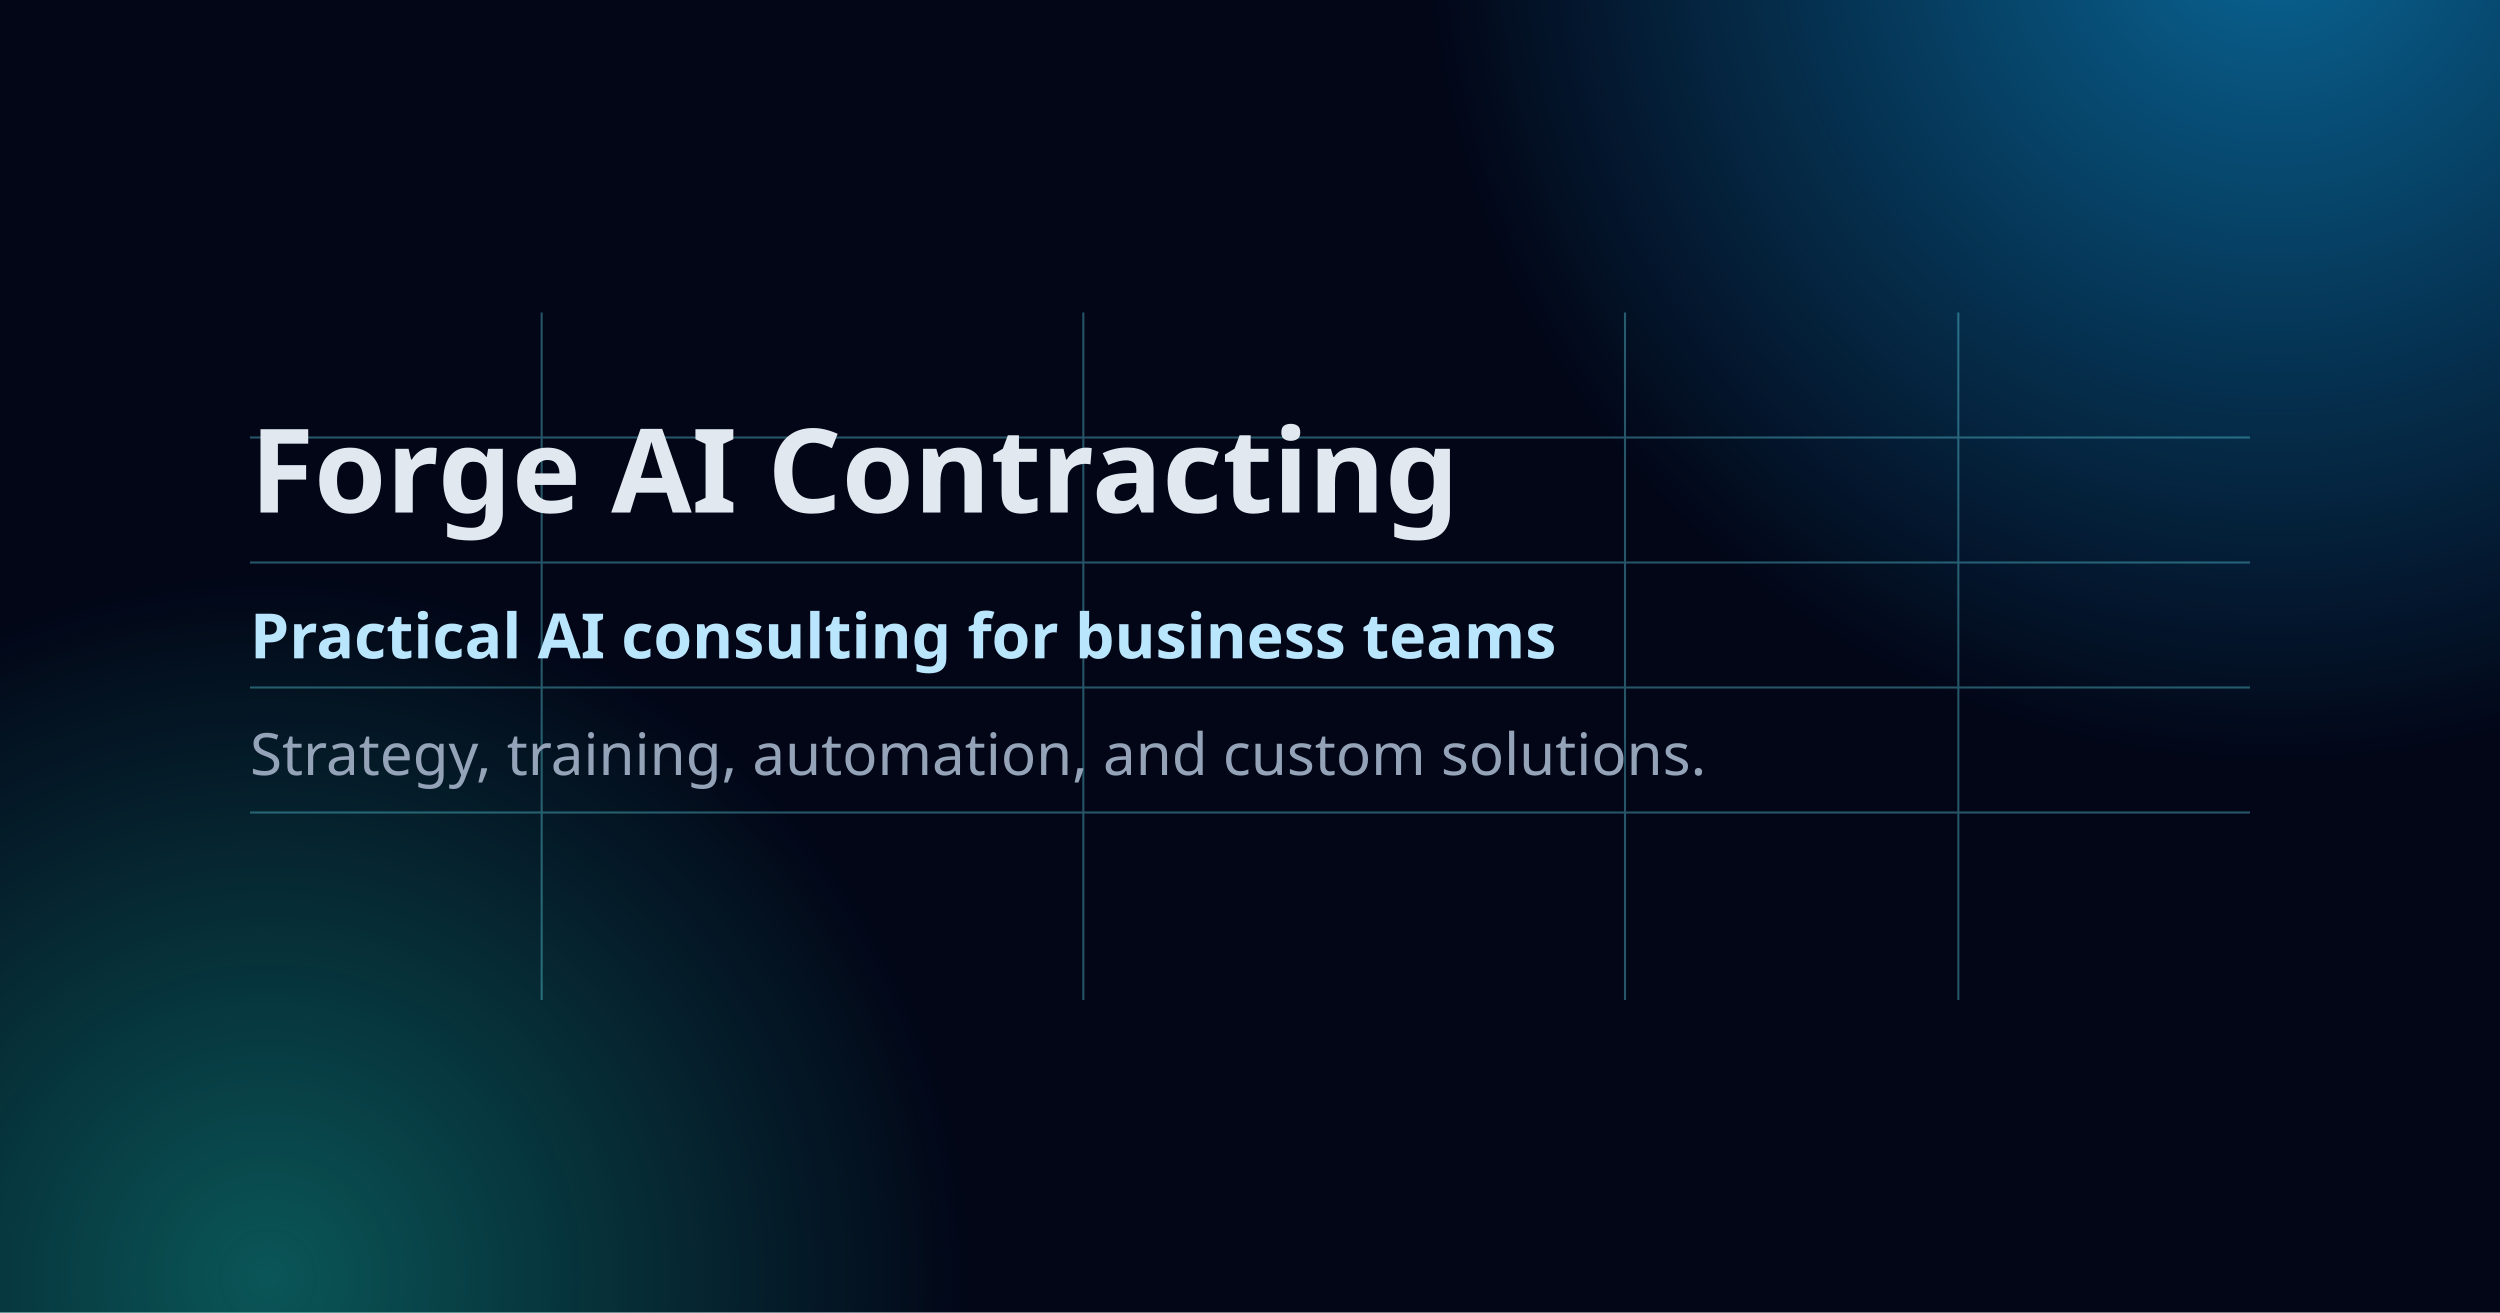
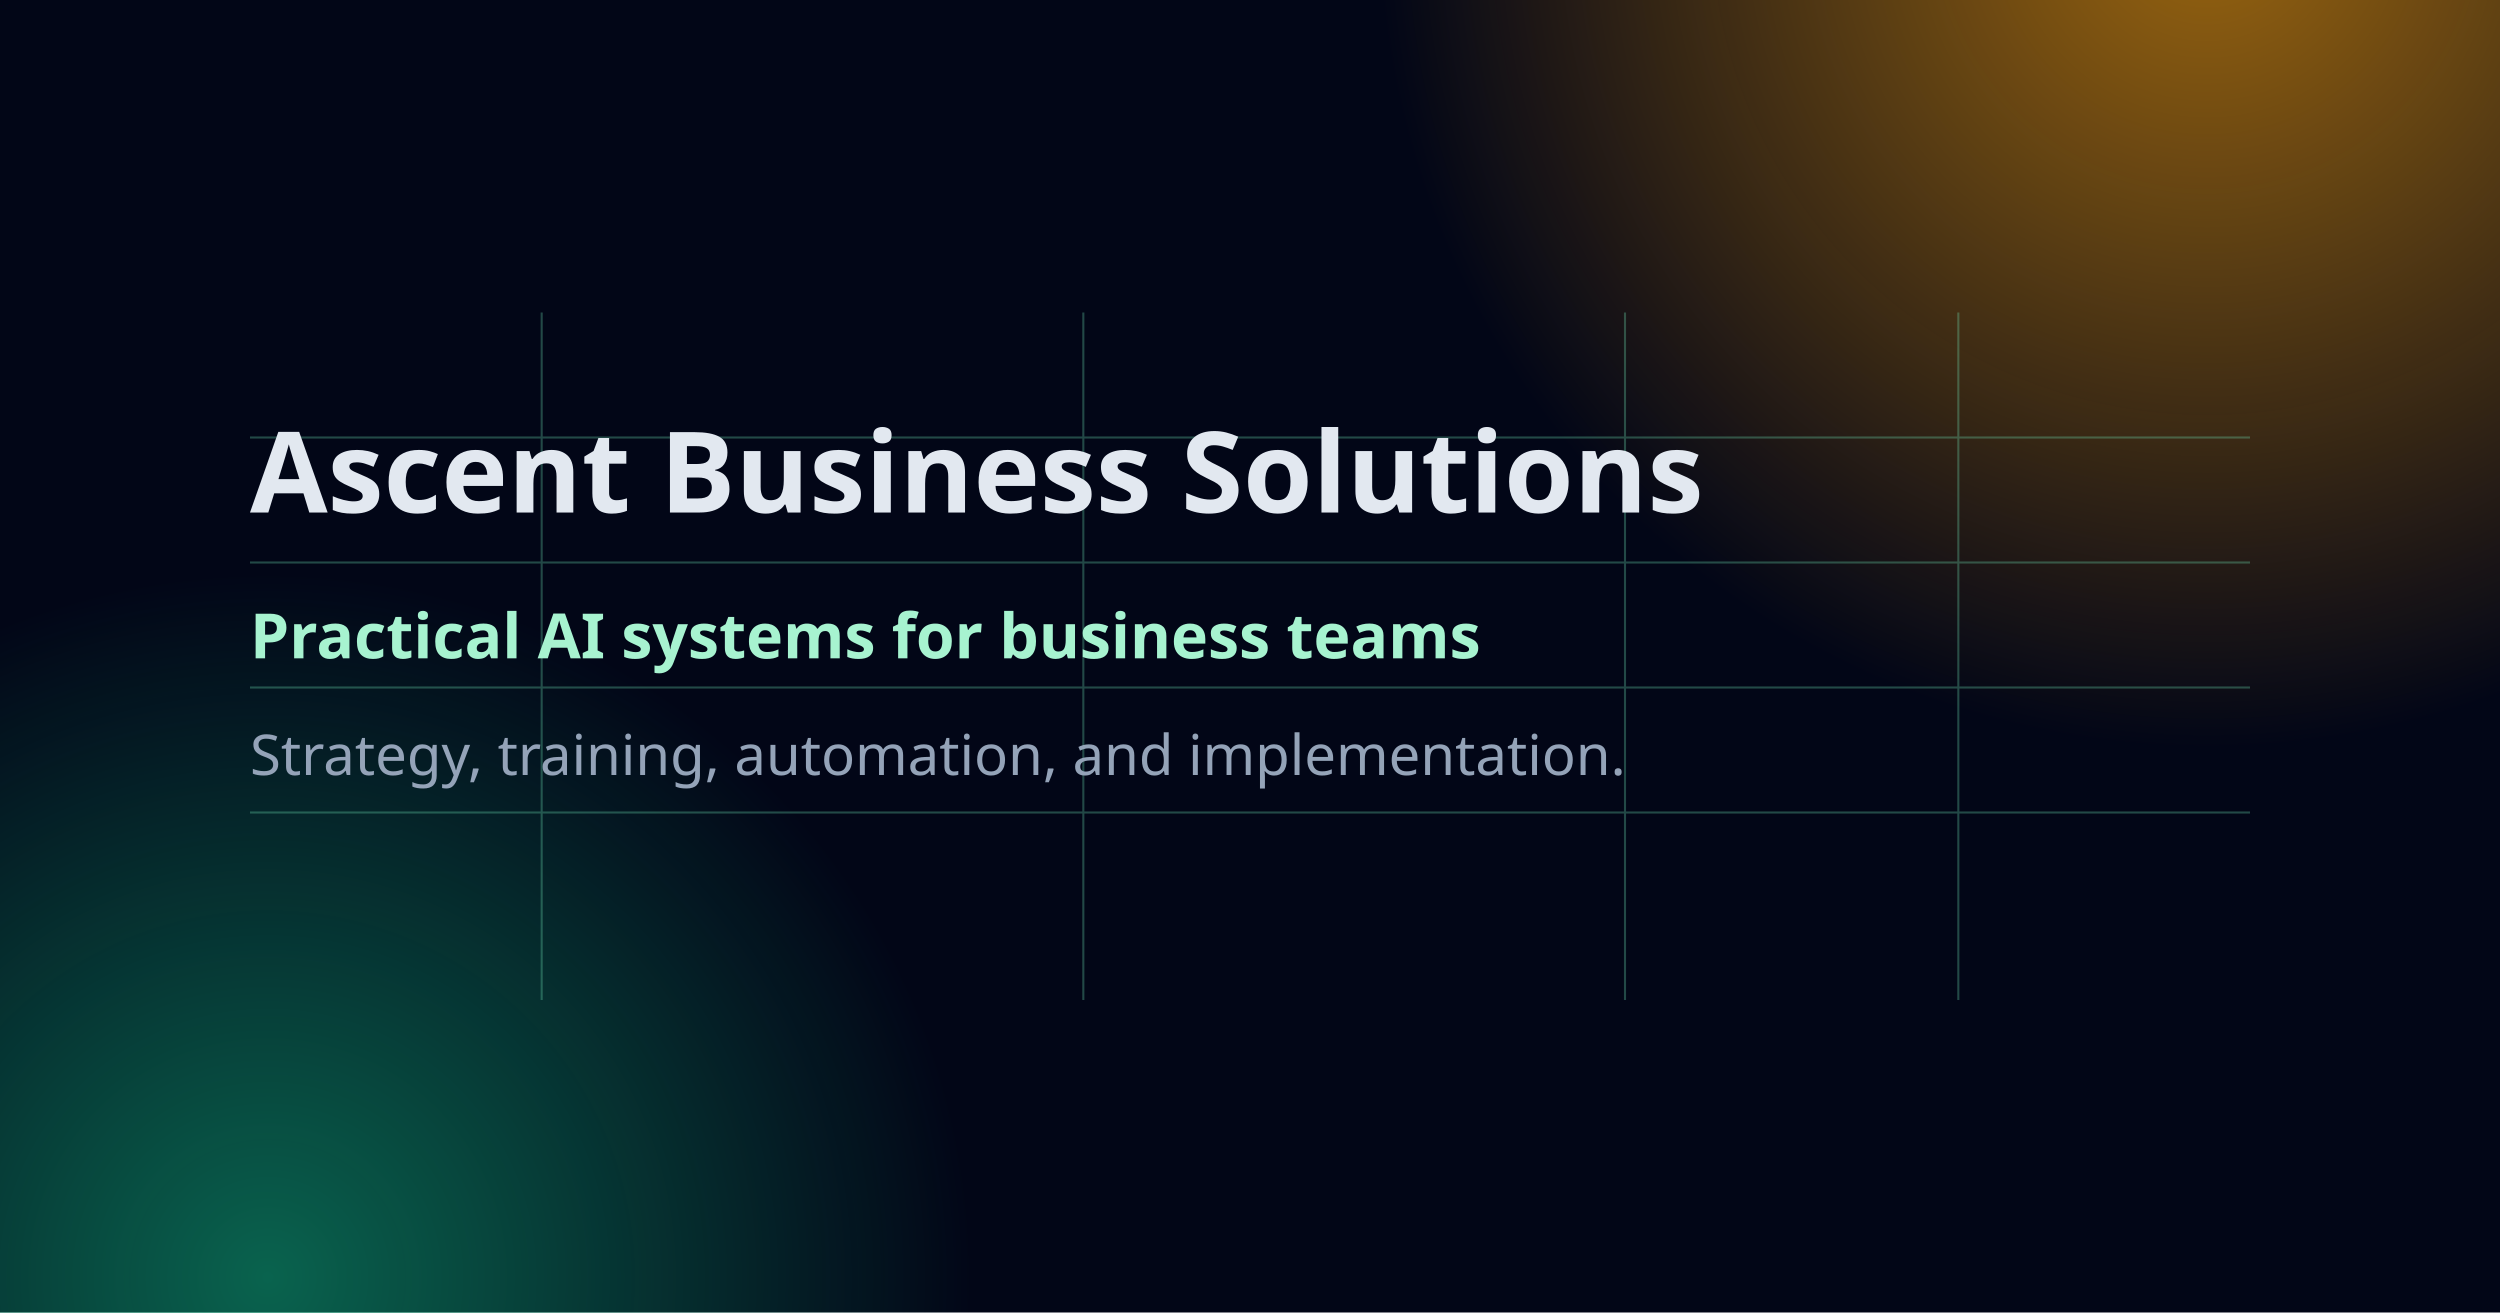
<svg xmlns="http://www.w3.org/2000/svg" width="1200" height="630" viewBox="0 0 1200 630" fill="none">
  <rect width="1200" height="630" fill="#020617" />
-   <circle cx="1092" cy="-42" r="410" fill="url(#paint0_radial)" fill-opacity="0.6" />
-   <circle cx="128" cy="614" r="340" fill="url(#paint1_radial)" fill-opacity="0.45" />
-   <g opacity="0.35" stroke="#67E8F9">
+   <circle cx="1060" cy="-40" r="400" fill="url(#paint0_radial)" fill-opacity="0.62" />
+   <circle cx="128" cy="614" r="340" fill="url(#paint1_radial)" fill-opacity="0.52" />
+   <g opacity="0.3" stroke="#6EE7B7">
    <path d="M120 210H1080" />
    <path d="M120 270H1080" />
    <path d="M120 330H1080" />
    <path d="M120 390H1080" />
    <path d="M260 150V480" />
    <path d="M520 150V480" />
    <path d="M780 150V480" />
    <path d="M940 150V480" />
  </g>
-   <text x="120" y="246" fill="#E2E8F0" font-family="Space Grotesk, sans-serif" font-size="56" font-weight="700">
-     Forge AI Contracting
+   <text x="120" y="246" fill="#E2E8F0" font-family="Space Grotesk, sans-serif" font-size="54" font-weight="700">
+     Ascent Business Solutions
  </text>
-   <text x="120" y="316" fill="#BAE6FD" font-family="Manrope, sans-serif" font-size="30" font-weight="600">
-     Practical AI consulting for business teams
+   <text x="120" y="316" fill="#A7F3D0" font-family="Manrope, sans-serif" font-size="30" font-weight="600">
+     Practical AI systems for business teams
  </text>
-   <text x="120" y="372" fill="#94A3B8" font-family="Manrope, sans-serif" font-size="28">
-     Strategy, training, automation, and custom solutions.
+   <text x="120" y="372" fill="#94A3B8" font-family="Manrope, sans-serif" font-size="27">
+     Strategy, training, automation, and implementation.
  </text>
  <defs>
-     <radialGradient id="paint0_radial" cx="0" cy="0" r="1" gradientUnits="userSpaceOnUse" gradientTransform="translate(1092 -42) rotate(90) scale(410)">
-       <stop stop-color="#0EA5E9" />
-       <stop offset="1" stop-color="#0EA5E9" stop-opacity="0" />
+     <radialGradient id="paint0_radial" cx="0" cy="0" r="1" gradientUnits="userSpaceOnUse" gradientTransform="translate(1060 -40) rotate(90) scale(400)">
+       <stop stop-color="#F59E0B" />
+       <stop offset="1" stop-color="#F59E0B" stop-opacity="0" />
    </radialGradient>
    <radialGradient id="paint1_radial" cx="0" cy="0" r="1" gradientUnits="userSpaceOnUse" gradientTransform="translate(128 614) rotate(90) scale(340)">
-       <stop stop-color="#14B8A6" />
-       <stop offset="1" stop-color="#14B8A6" stop-opacity="0" />
+       <stop stop-color="#10B981" />
+       <stop offset="1" stop-color="#10B981" stop-opacity="0" />
    </radialGradient>
  </defs>
</svg>
